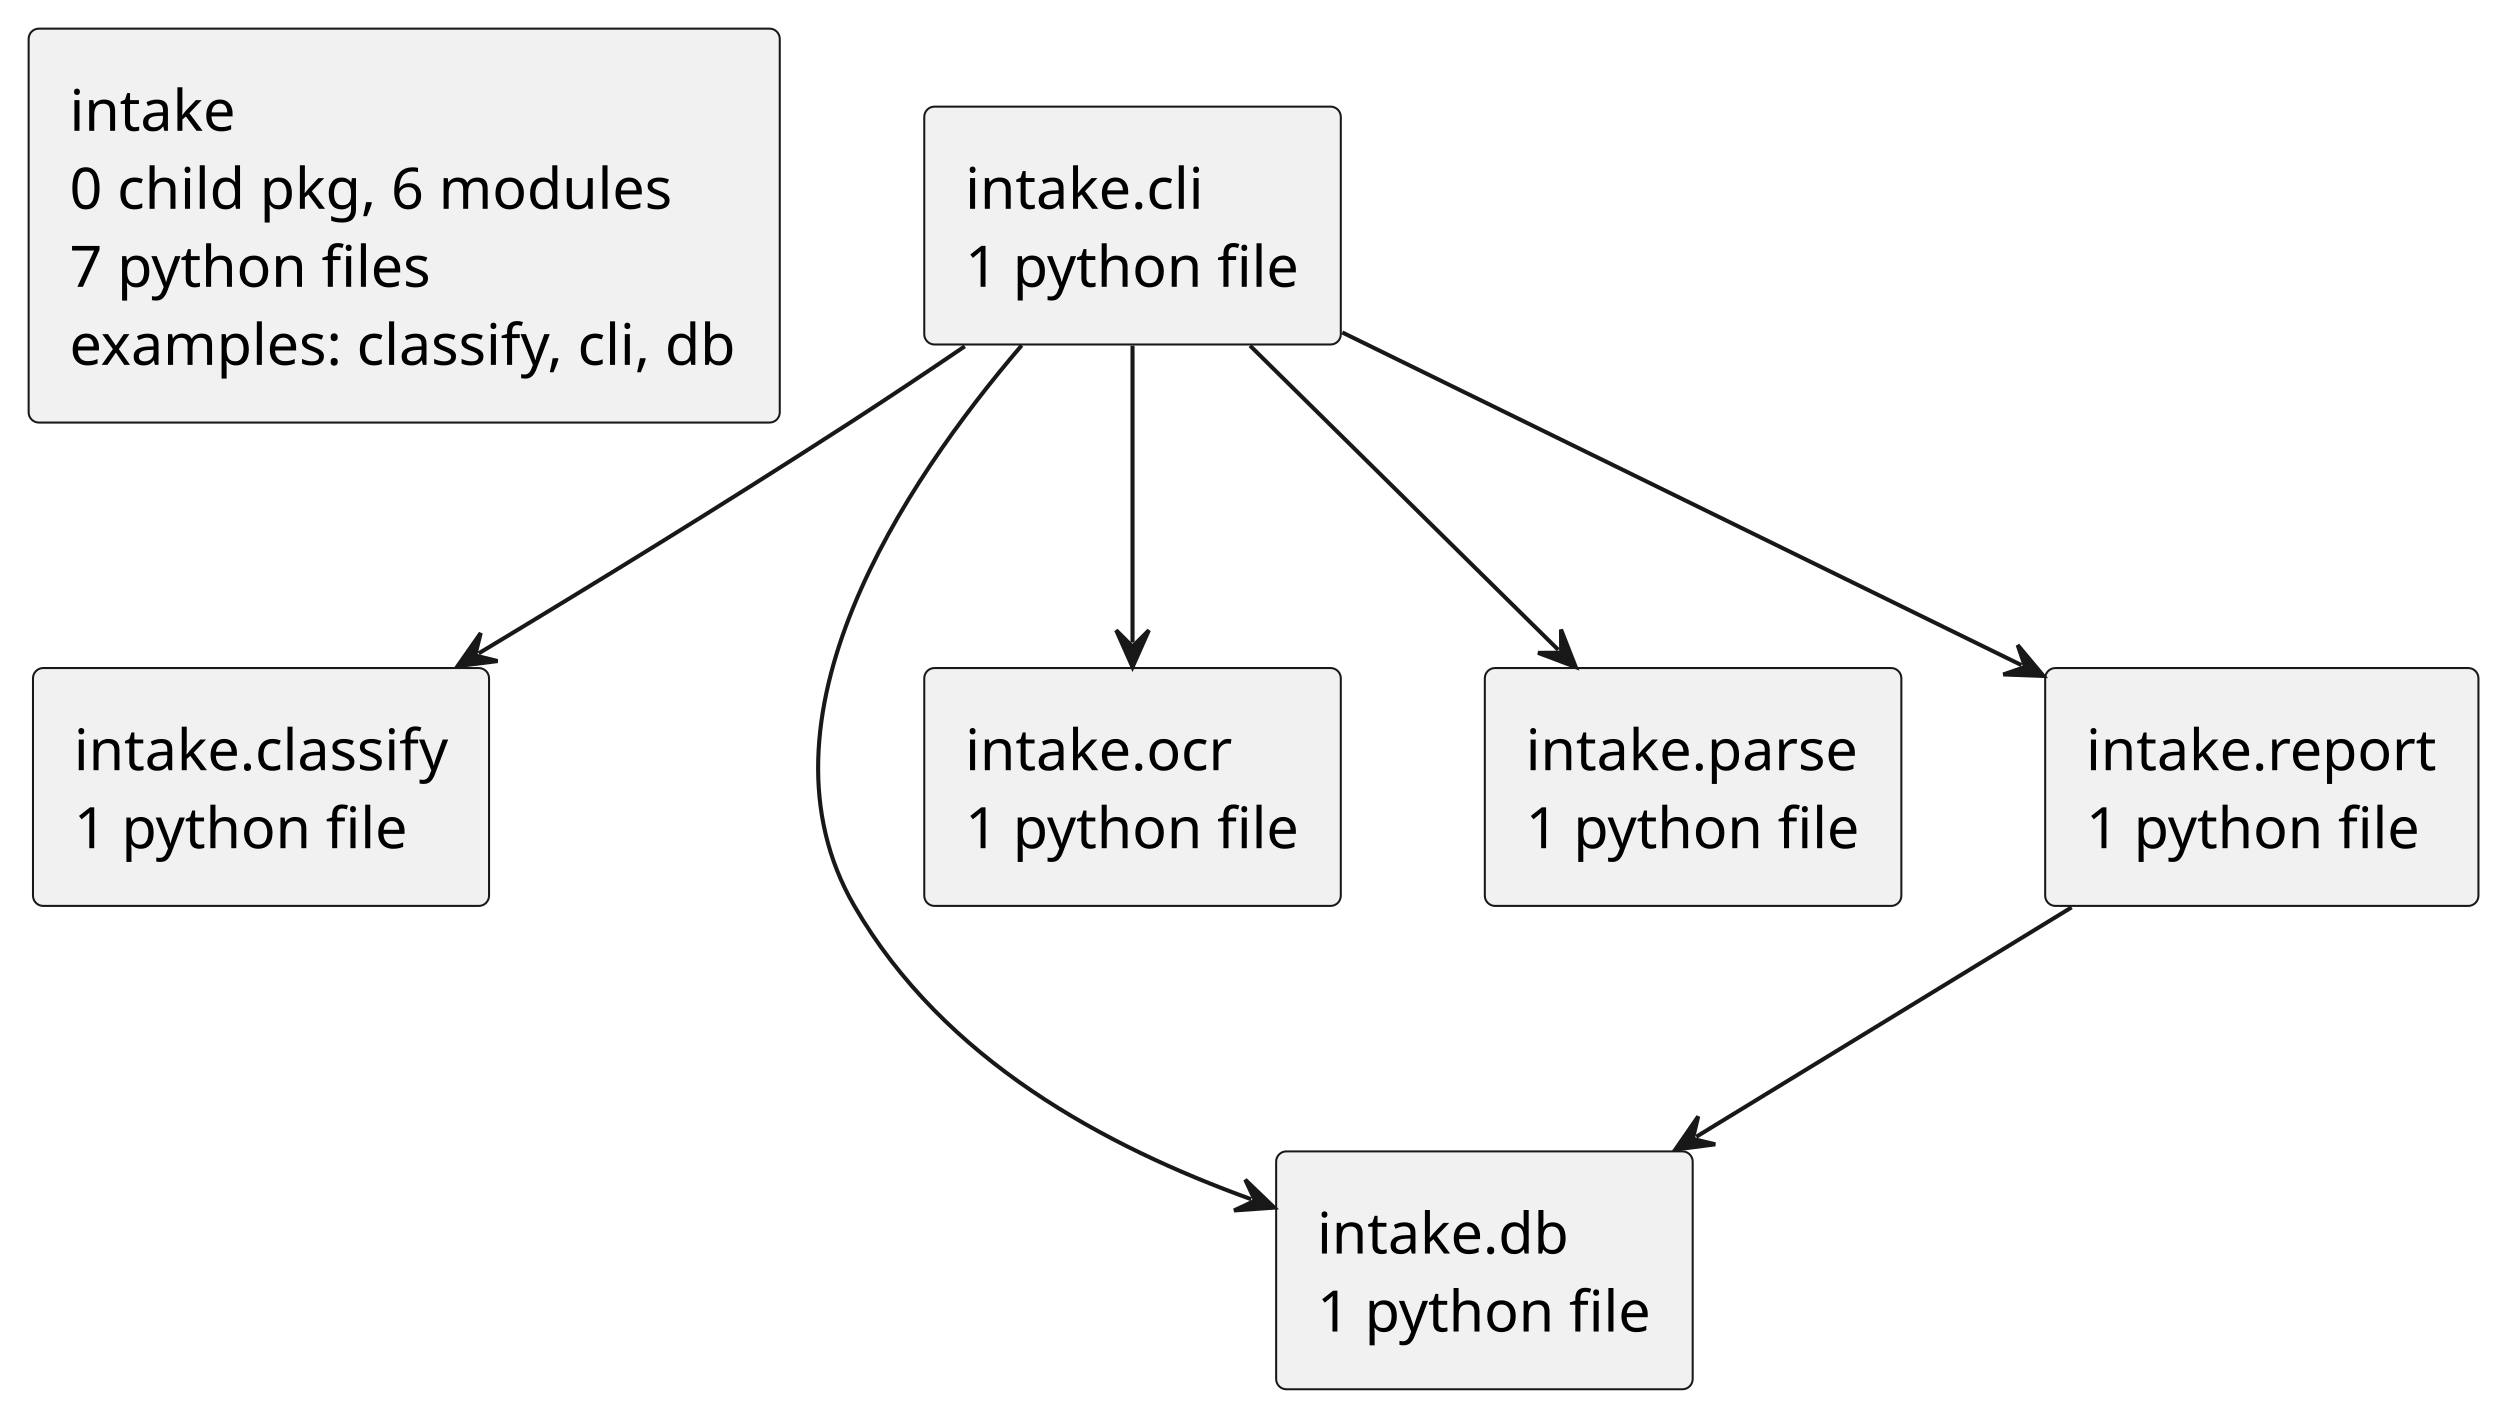
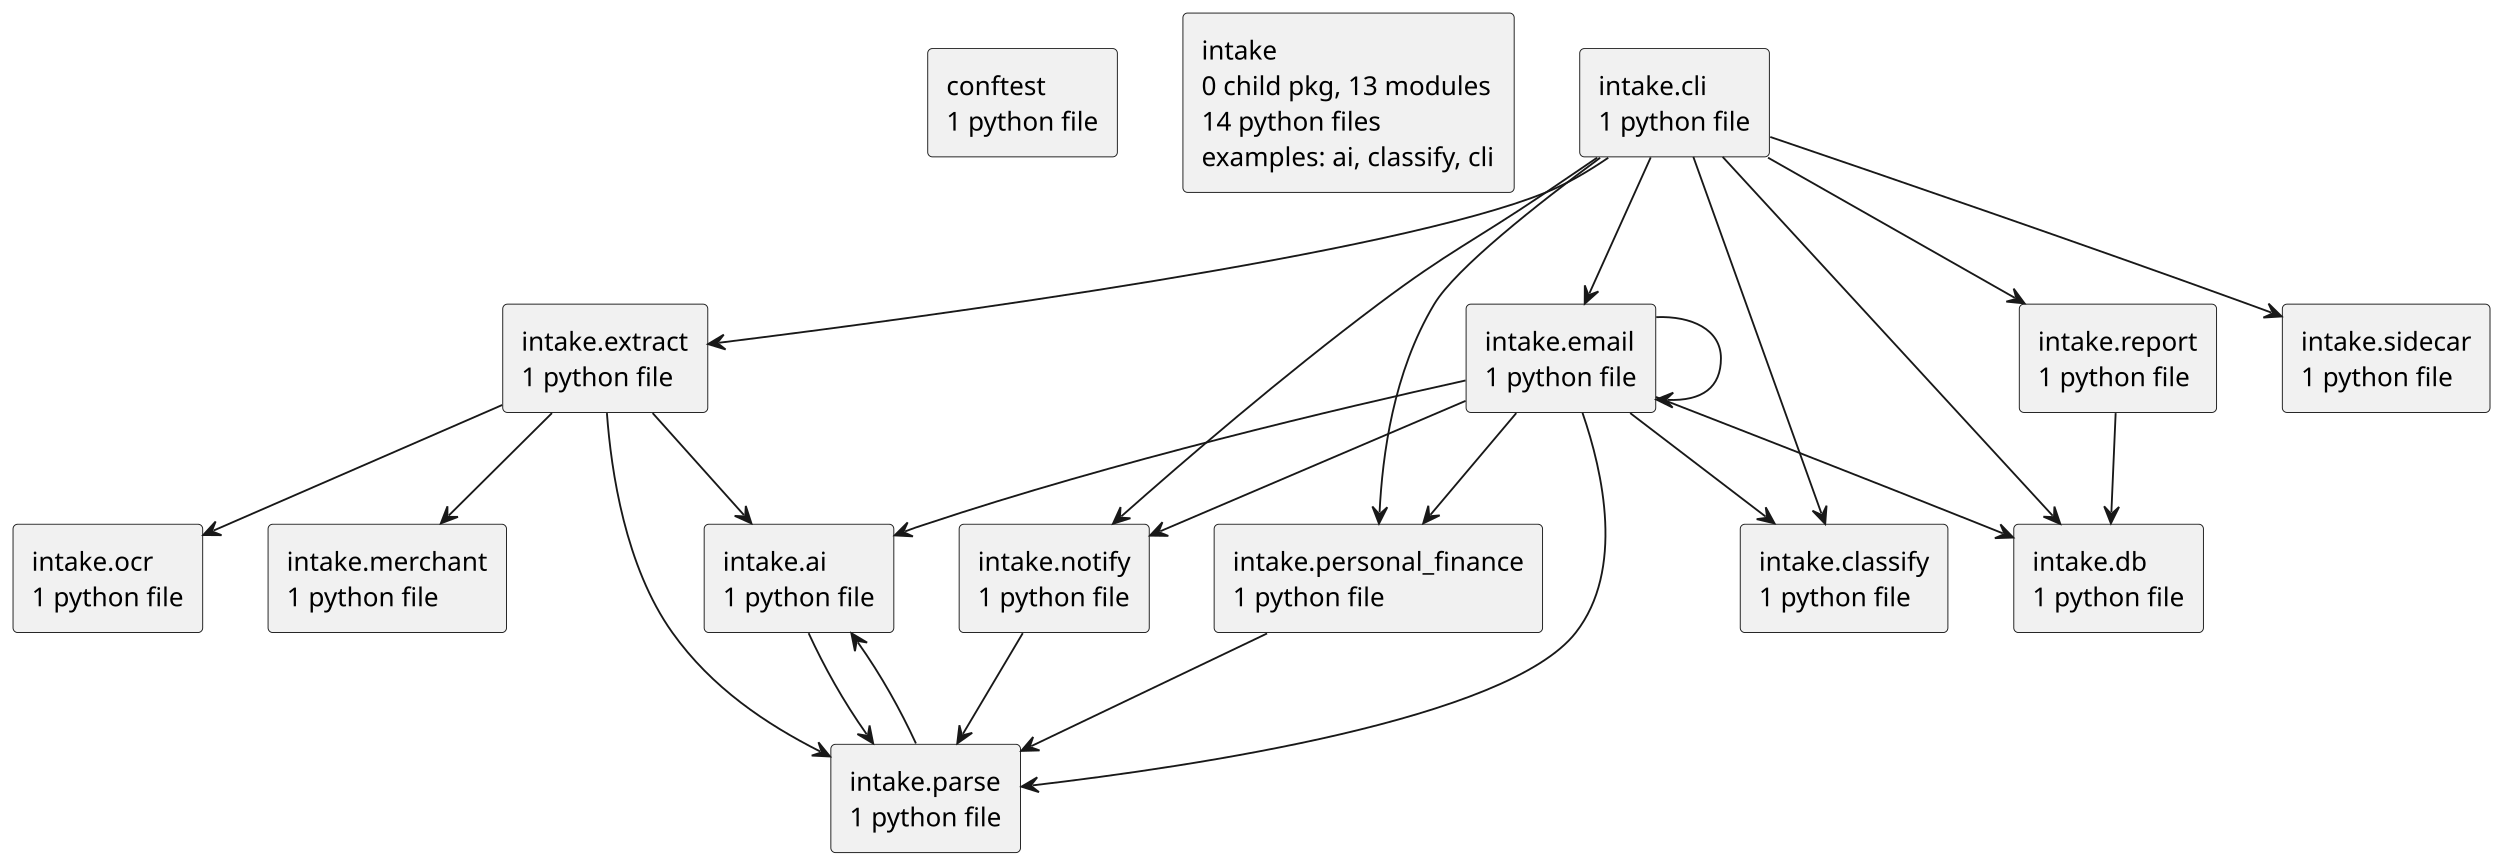
- <svg xmlns="http://www.w3.org/2000/svg" contentStyleType="text/css" data-diagram-type="DESCRIPTION" height="345px" preserveAspectRatio="none" style="width:611px;height:345px;background:#FFFFFF;" version="1.1" viewBox="0 0 611 345" width="611px" zoomAndPan="magnify">
+ <svg xmlns="http://www.w3.org/2000/svg" contentStyleType="text/css" data-diagram-type="DESCRIPTION" height="463px" preserveAspectRatio="none" style="width:1342px;height:463px;background:#FFFFFF;" version="1.1" viewBox="0 0 1342 463" width="1342px" zoomAndPan="magnify">
  <defs />
  <g>
-     <g class="entity" data-qualified-name="intake" data-source-line="4" id="ent0002">
-       <rect fill="#F1F1F1" height="96.272" rx="2.5" ry="2.5" style="stroke:#181818;stroke-width:0.5;" width="183.575" x="7" y="7" />
-       <text fill="#000000" font-family="sans-serif" font-size="14" lengthAdjust="spacing" textLength="40.544" x="17" y="31.966">intake</text>
-       <text fill="#000000" font-family="sans-serif" font-size="14" lengthAdjust="spacing" textLength="147.265" x="17" y="51.034">0 child pkg, 6 modules</text>
-       <text fill="#000000" font-family="sans-serif" font-size="14" lengthAdjust="spacing" textLength="88.508" x="17" y="70.102">7 python files</text>
-       <text fill="#000000" font-family="sans-serif" font-size="14" lengthAdjust="spacing" textLength="163.575" x="17" y="89.17">examples: classify, cli, db</text>
+     <g class="entity" data-qualified-name="conftest" data-source-line="4" id="ent0002">
+       <rect fill="#F1F1F1" height="58.136" rx="2.5" ry="2.5" style="stroke:#181818;stroke-width:0.5;" width="101.802" x="498" y="26.07" />
+       <text fill="#000000" font-family="sans-serif" font-size="14" lengthAdjust="spacing" textLength="53.368" x="508" y="51.036">conftest</text>
+       <text fill="#000000" font-family="sans-serif" font-size="14" lengthAdjust="spacing" textLength="81.802" x="508" y="70.104">1 python file</text>
    </g>
-     <g class="entity" data-qualified-name="intake.classify" data-source-line="5" id="ent0003">
-       <rect fill="#F1F1F1" height="58.136" rx="2.5" ry="2.5" style="stroke:#181818;stroke-width:0.5;" width="111.462" x="8.06" y="163.27" />
-       <text fill="#000000" font-family="sans-serif" font-size="14" lengthAdjust="spacing" textLength="91.462" x="18.06" y="188.236">intake.classify</text>
-       <text fill="#000000" font-family="sans-serif" font-size="14" lengthAdjust="spacing" textLength="81.802" x="18.06" y="207.304">1 python file</text>
+     <g class="entity" data-qualified-name="intake" data-source-line="5" id="ent0003">
+       <rect fill="#F1F1F1" height="96.272" rx="2.5" ry="2.5" style="stroke:#181818;stroke-width:0.5;" width="177.821" x="634.99" y="7" />
+       <text fill="#000000" font-family="sans-serif" font-size="14" lengthAdjust="spacing" textLength="40.544" x="644.99" y="31.966">intake</text>
+       <text fill="#000000" font-family="sans-serif" font-size="14" lengthAdjust="spacing" textLength="155.273" x="644.99" y="51.034">0 child pkg, 13 modules</text>
+       <text fill="#000000" font-family="sans-serif" font-size="14" lengthAdjust="spacing" textLength="96.516" x="644.99" y="70.102">14 python files</text>
+       <text fill="#000000" font-family="sans-serif" font-size="14" lengthAdjust="spacing" textLength="157.821" x="644.99" y="89.17">examples: ai, classify, cli</text>
    </g>
-     <g class="entity" data-qualified-name="intake.cli" data-source-line="6" id="ent0004">
-       <rect fill="#F1F1F1" height="58.136" rx="2.5" ry="2.5" style="stroke:#181818;stroke-width:0.5;" width="101.802" x="225.89" y="26.06" />
-       <text fill="#000000" font-family="sans-serif" font-size="14" lengthAdjust="spacing" textLength="58.24" x="235.89" y="51.026">intake.cli</text>
-       <text fill="#000000" font-family="sans-serif" font-size="14" lengthAdjust="spacing" textLength="81.802" x="235.89" y="70.094">1 python file</text>
+     <g class="entity" data-qualified-name="intake.ai" data-source-line="6" id="ent0004">
+       <rect fill="#F1F1F1" height="58.136" rx="2.5" ry="2.5" style="stroke:#181818;stroke-width:0.5;" width="101.802" x="378" y="281.41" />
+       <text fill="#000000" font-family="sans-serif" font-size="14" lengthAdjust="spacing" textLength="55.762" x="388" y="306.376">intake.ai</text>
+       <text fill="#000000" font-family="sans-serif" font-size="14" lengthAdjust="spacing" textLength="81.802" x="388" y="325.444">1 python file</text>
    </g>
-     <g class="entity" data-qualified-name="intake.db" data-source-line="7" id="ent0005">
-       <rect fill="#F1F1F1" height="58.136" rx="2.5" ry="2.5" style="stroke:#181818;stroke-width:0.5;" width="101.802" x="311.89" y="281.4" />
-       <text fill="#000000" font-family="sans-serif" font-size="14" lengthAdjust="spacing" textLength="61.516" x="321.89" y="306.366">intake.db</text>
-       <text fill="#000000" font-family="sans-serif" font-size="14" lengthAdjust="spacing" textLength="81.802" x="321.89" y="325.434">1 python file</text>
+     <g class="entity" data-qualified-name="intake.classify" data-source-line="7" id="ent0005">
+       <rect fill="#F1F1F1" height="58.136" rx="2.5" ry="2.5" style="stroke:#181818;stroke-width:0.5;" width="111.462" x="934.17" y="281.41" />
+       <text fill="#000000" font-family="sans-serif" font-size="14" lengthAdjust="spacing" textLength="91.462" x="944.17" y="306.376">intake.classify</text>
+       <text fill="#000000" font-family="sans-serif" font-size="14" lengthAdjust="spacing" textLength="81.802" x="944.17" y="325.444">1 python file</text>
    </g>
-     <g class="entity" data-qualified-name="intake.ocr" data-source-line="8" id="ent0006">
-       <rect fill="#F1F1F1" height="58.136" rx="2.5" ry="2.5" style="stroke:#181818;stroke-width:0.5;" width="101.802" x="225.89" y="163.27" />
-       <text fill="#000000" font-family="sans-serif" font-size="14" lengthAdjust="spacing" textLength="65.268" x="235.89" y="188.236">intake.ocr</text>
-       <text fill="#000000" font-family="sans-serif" font-size="14" lengthAdjust="spacing" textLength="81.802" x="235.89" y="207.304">1 python file</text>
+     <g class="entity" data-qualified-name="intake.cli" data-source-line="8" id="ent0006">
+       <rect fill="#F1F1F1" height="58.136" rx="2.5" ry="2.5" style="stroke:#181818;stroke-width:0.5;" width="101.802" x="848" y="26.07" />
+       <text fill="#000000" font-family="sans-serif" font-size="14" lengthAdjust="spacing" textLength="58.24" x="858" y="51.036">intake.cli</text>
+       <text fill="#000000" font-family="sans-serif" font-size="14" lengthAdjust="spacing" textLength="81.802" x="858" y="70.104">1 python file</text>
    </g>
-     <g class="entity" data-qualified-name="intake.parse" data-source-line="9" id="ent0007">
-       <rect fill="#F1F1F1" height="58.136" rx="2.5" ry="2.5" style="stroke:#181818;stroke-width:0.5;" width="101.802" x="362.89" y="163.27" />
-       <text fill="#000000" font-family="sans-serif" font-size="14" lengthAdjust="spacing" textLength="81.144" x="372.89" y="188.236">intake.parse</text>
-       <text fill="#000000" font-family="sans-serif" font-size="14" lengthAdjust="spacing" textLength="81.802" x="372.89" y="207.304">1 python file</text>
+     <g class="entity" data-qualified-name="intake.db" data-source-line="9" id="ent0007">
+       <rect fill="#F1F1F1" height="58.136" rx="2.5" ry="2.5" style="stroke:#181818;stroke-width:0.5;" width="101.802" x="1081" y="281.41" />
+       <text fill="#000000" font-family="sans-serif" font-size="14" lengthAdjust="spacing" textLength="61.516" x="1091" y="306.376">intake.db</text>
+       <text fill="#000000" font-family="sans-serif" font-size="14" lengthAdjust="spacing" textLength="81.802" x="1091" y="325.444">1 python file</text>
    </g>
-     <g class="entity" data-qualified-name="intake.report" data-source-line="10" id="ent0008">
-       <rect fill="#F1F1F1" height="58.136" rx="2.5" ry="2.5" style="stroke:#181818;stroke-width:0.5;" width="105.89" x="499.84" y="163.27" />
-       <text fill="#000000" font-family="sans-serif" font-size="14" lengthAdjust="spacing" textLength="85.89" x="509.84" y="188.236">intake.report</text>
-       <text fill="#000000" font-family="sans-serif" font-size="14" lengthAdjust="spacing" textLength="81.802" x="509.84" y="207.304">1 python file</text>
+     <g class="entity" data-qualified-name="intake.email" data-source-line="10" id="ent0008">
+       <rect fill="#F1F1F1" height="58.136" rx="2.5" ry="2.5" style="stroke:#181818;stroke-width:0.5;" width="101.802" x="787" y="163.27" />
+       <text fill="#000000" font-family="sans-serif" font-size="14" lengthAdjust="spacing" textLength="80.36" x="797" y="188.236">intake.email</text>
+       <text fill="#000000" font-family="sans-serif" font-size="14" lengthAdjust="spacing" textLength="81.802" x="797" y="207.304">1 python file</text>
    </g>
-     <g class="link" data-entity-1="ent0004" data-entity-2="ent0003" data-link-type="dependency" data-source-line="11" id="lnk9">
-       <path d="M235.79,84.64 C226.63,90.87 216.92,97.36 207.79,103.27 C176.17,123.72 145.151,142.737 116.981,159.687" fill="none" id="intake.cli-to-intake.classify" style="stroke:#181818;stroke-width:1;" />
-       <polygon fill="#181818" points="111.84,162.78,121.614,161.567,116.124,160.202,117.489,154.713,111.84,162.78" style="stroke:#181818;stroke-width:1;" />
+     <g class="entity" data-qualified-name="intake.extract" data-source-line="11" id="ent0009">
+       <rect fill="#F1F1F1" height="58.136" rx="2.5" ry="2.5" style="stroke:#181818;stroke-width:0.5;" width="110.062" x="269.87" y="163.27" />
+       <text fill="#000000" font-family="sans-serif" font-size="14" lengthAdjust="spacing" textLength="90.062" x="279.87" y="188.236">intake.extract</text>
+       <text fill="#000000" font-family="sans-serif" font-size="14" lengthAdjust="spacing" textLength="81.802" x="279.87" y="207.304">1 python file</text>
    </g>
-     <g class="link" data-entity-1="ent0004" data-entity-2="ent0005" data-link-type="dependency" data-source-line="12" id="lnk10">
-       <path d="M249.7,84.41 C220.76,118.21 182.4,175.91 208.79,221.4 C230.73,259.23 270.079,280.144 305.789,293.094" fill="none" id="intake.cli-to-intake.db" style="stroke:#181818;stroke-width:1;" />
-       <polygon fill="#181818" points="311.43,295.14,304.333,288.311,306.729,293.435,301.606,295.832,311.43,295.14" style="stroke:#181818;stroke-width:1;" />
+     <g class="entity" data-qualified-name="intake.merchant" data-source-line="12" id="ent0010">
+       <rect fill="#F1F1F1" height="58.136" rx="2.5" ry="2.5" style="stroke:#181818;stroke-width:0.5;" width="127.996" x="143.9" y="281.41" />
+       <text fill="#000000" font-family="sans-serif" font-size="14" lengthAdjust="spacing" textLength="107.996" x="153.9" y="306.376">intake.merchant</text>
+       <text fill="#000000" font-family="sans-serif" font-size="14" lengthAdjust="spacing" textLength="81.802" x="153.9" y="325.444">1 python file</text>
    </g>
-     <g class="link" data-entity-1="ent0004" data-entity-2="ent0006" data-link-type="dependency" data-source-line="13" id="lnk11">
-       <path d="M276.79,84.48 C276.79,107.55 276.79,133.97 276.79,157.03" fill="none" id="intake.cli-to-intake.ocr" style="stroke:#181818;stroke-width:1;" />
-       <polygon fill="#181818" points="276.79,163.03,280.79,154.03,276.79,158.03,272.79,154.03,276.79,163.03" style="stroke:#181818;stroke-width:1;" />
+     <g class="entity" data-qualified-name="intake.notify" data-source-line="13" id="ent0011">
+       <rect fill="#F1F1F1" height="58.136" rx="2.5" ry="2.5" style="stroke:#181818;stroke-width:0.5;" width="102.04" x="514.88" y="281.41" />
+       <text fill="#000000" font-family="sans-serif" font-size="14" lengthAdjust="spacing" textLength="82.04" x="524.88" y="306.376">intake.notify</text>
+       <text fill="#000000" font-family="sans-serif" font-size="14" lengthAdjust="spacing" textLength="81.802" x="524.88" y="325.444">1 python file</text>
    </g>
-     <g class="link" data-entity-1="ent0004" data-entity-2="ent0007" data-link-type="dependency" data-source-line="14" id="lnk12">
-       <path d="M305.51,84.48 C328.89,107.55 357.458,135.757 380.838,158.817" fill="none" id="intake.cli-to-intake.parse" style="stroke:#181818;stroke-width:1;" />
-       <polygon fill="#181818" points="385.11,163.03,381.511,153.862,381.55,159.519,375.894,159.558,385.11,163.03" style="stroke:#181818;stroke-width:1;" />
+     <g class="entity" data-qualified-name="intake.ocr" data-source-line="14" id="ent0012">
+       <rect fill="#F1F1F1" height="58.136" rx="2.5" ry="2.5" style="stroke:#181818;stroke-width:0.5;" width="101.802" x="7" y="281.41" />
+       <text fill="#000000" font-family="sans-serif" font-size="14" lengthAdjust="spacing" textLength="65.268" x="17" y="306.376">intake.ocr</text>
+       <text fill="#000000" font-family="sans-serif" font-size="14" lengthAdjust="spacing" textLength="81.802" x="17" y="325.444">1 python file</text>
    </g>
-     <g class="link" data-entity-1="ent0004" data-entity-2="ent0008" data-link-type="dependency" data-source-line="15" id="lnk13">
-       <path d="M328.05,81.25 C376.85,105.15 444.582,138.331 494.052,162.561" fill="none" id="intake.cli-to-intake.report" style="stroke:#181818;stroke-width:1;" />
-       <polygon fill="#181818" points="499.44,165.2,493.117,157.649,494.95,163.001,489.598,164.833,499.44,165.2" style="stroke:#181818;stroke-width:1;" />
+     <g class="entity" data-qualified-name="intake.parse" data-source-line="15" id="ent0013">
+       <rect fill="#F1F1F1" height="58.136" rx="2.5" ry="2.5" style="stroke:#181818;stroke-width:0.5;" width="101.802" x="446" y="399.54" />
+       <text fill="#000000" font-family="sans-serif" font-size="14" lengthAdjust="spacing" textLength="81.144" x="456" y="424.506">intake.parse</text>
+       <text fill="#000000" font-family="sans-serif" font-size="14" lengthAdjust="spacing" textLength="81.802" x="456" y="443.574">1 python file</text>
    </g>
-     <g class="link" data-entity-1="ent0008" data-entity-2="ent0005" data-link-type="dependency" data-source-line="16" id="lnk14">
-       <path d="M506.31,221.75 C476.87,239.74 444.04,259.811 414.57,277.821" fill="none" id="intake.report-to-intake.db" style="stroke:#181818;stroke-width:1;" />
-       <polygon fill="#181818" points="409.45,280.95,419.215,279.67,413.716,278.343,415.044,272.844,409.45,280.95" style="stroke:#181818;stroke-width:1;" />
+     <g class="entity" data-qualified-name="intake.personal_finance" data-source-line="16" id="ent0014">
+       <rect fill="#F1F1F1" height="58.136" rx="2.5" ry="2.5" style="stroke:#181818;stroke-width:0.5;" width="176.295" x="651.75" y="281.41" />
+       <text fill="#000000" font-family="sans-serif" font-size="14" lengthAdjust="spacing" textLength="156.295" x="661.75" y="306.376">intake.personal_finance</text>
+       <text fill="#000000" font-family="sans-serif" font-size="14" lengthAdjust="spacing" textLength="81.802" x="661.75" y="325.444">1 python file</text>
+     </g>
+     <g class="entity" data-qualified-name="intake.report" data-source-line="17" id="ent0015">
+       <rect fill="#F1F1F1" height="58.136" rx="2.5" ry="2.5" style="stroke:#181818;stroke-width:0.5;" width="105.89" x="1083.96" y="163.27" />
+       <text fill="#000000" font-family="sans-serif" font-size="14" lengthAdjust="spacing" textLength="85.89" x="1093.96" y="188.236">intake.report</text>
+       <text fill="#000000" font-family="sans-serif" font-size="14" lengthAdjust="spacing" textLength="81.802" x="1093.96" y="207.304">1 python file</text>
+     </g>
+     <g class="entity" data-qualified-name="intake.sidecar" data-source-line="18" id="ent0016">
+       <rect fill="#F1F1F1" height="58.136" rx="2.5" ry="2.5" style="stroke:#181818;stroke-width:0.5;" width="111.476" x="1225.16" y="163.27" />
+       <text fill="#000000" font-family="sans-serif" font-size="14" lengthAdjust="spacing" textLength="91.476" x="1235.16" y="188.236">intake.sidecar</text>
+       <text fill="#000000" font-family="sans-serif" font-size="14" lengthAdjust="spacing" textLength="81.802" x="1235.16" y="207.304">1 python file</text>
+     </g>
+     <g class="link" data-entity-1="ent0004" data-entity-2="ent0013" data-link-type="dependency" data-source-line="19" id="lnk17">
+       <path d="M434.07,339.89 C442.4,357.88 452.503,376.183 465.253,394.193" fill="none" id="intake.ai-to-intake.parse" style="stroke:#181818;stroke-width:1;" />
+       <polygon fill="#181818" points="468.72,399.09,466.784,389.433,465.831,395.009,460.255,394.056,468.72,399.09" style="stroke:#181818;stroke-width:1;" />
+     </g>
+     <g class="link" data-entity-1="ent0013" data-entity-2="ent0004" data-link-type="dependency" data-source-line="40" id="lnk38">
+       <path d="M491.68,399.09 C483.33,381.08 473.219,362.775 460.469,344.785" fill="none" id="intake.parse-to-intake.ai" style="stroke:#181818;stroke-width:1;" />
+       <polygon fill="#181818" points="457,339.89,458.941,349.546,459.891,343.969,465.468,344.92,457,339.89" style="stroke:#181818;stroke-width:1;" />
+     </g>
+     <g class="link" data-entity-1="ent0006" data-entity-2="ent0005" data-link-type="dependency" data-source-line="20" id="lnk18">
+       <path d="M908.99,84.22 C926.48,132.91 960.222,226.843 977.742,275.623" fill="none" id="intake.cli-to-intake.classify" style="stroke:#181818;stroke-width:1;" />
+       <polygon fill="#181818" points="979.77,281.27,980.492,271.448,978.08,276.564,972.963,274.152,979.77,281.27" style="stroke:#181818;stroke-width:1;" />
+     </g>
+     <g class="link" data-entity-1="ent0006" data-entity-2="ent0007" data-link-type="dependency" data-source-line="21" id="lnk19">
+       <path d="M924.73,84.22 C969.51,132.91 1057.028,228.074 1101.898,276.854" fill="none" id="intake.cli-to-intake.db" style="stroke:#181818;stroke-width:1;" />
+       <polygon fill="#181818" points="1105.96,281.27,1102.811,271.938,1102.575,277.59,1096.923,277.354,1105.96,281.27" style="stroke:#181818;stroke-width:1;" />
+     </g>
+     <g class="link" data-entity-1="ent0006" data-entity-2="ent0008" data-link-type="dependency" data-source-line="22" id="lnk20">
+       <path d="M886.11,84.48 C875.7,107.56 863.549,134.501 853.139,157.561" fill="none" id="intake.cli-to-intake.email" style="stroke:#181818;stroke-width:1;" />
+       <polygon fill="#181818" points="850.67,163.03,858.019,156.473,852.727,158.473,850.727,153.181,850.67,163.03" style="stroke:#181818;stroke-width:1;" />
+     </g>
+     <g class="link" data-entity-1="ent0006" data-entity-2="ent0009" data-link-type="dependency" data-source-line="23" id="lnk21">
+       <path d="M863.32,84.67 C853.04,91.71 841.46,98.58 829.9,103.27 C748.69,136.27 499.374,169.9 386.024,183.98" fill="none" id="intake.cli-to-intake.extract" style="stroke:#181818;stroke-width:1;" />
+       <polygon fill="#181818" points="380.07,184.72,389.494,187.58,385.032,184.104,388.508,179.641,380.07,184.72" style="stroke:#181818;stroke-width:1;" />
+     </g>
+     <g class="link" data-entity-1="ent0006" data-entity-2="ent0011" data-link-type="dependency" data-source-line="24" id="lnk22">
+       <path d="M857.36,84.63 C848.32,90.8 838.8,97.27 829.9,103.27 C790.05,130.16 778.36,134.43 739.9,163.27 C688.29,201.97 636.123,246.903 601.913,277.183" fill="none" id="intake.cli-to-intake.notify" style="stroke:#181818;stroke-width:1;" />
+       <polygon fill="#181818" points="597.42,281.16,606.81,278.19,601.164,277.846,601.508,272.2,597.42,281.16" style="stroke:#181818;stroke-width:1;" />
+     </g>
+     <g class="link" data-entity-1="ent0006" data-entity-2="ent0014" data-link-type="dependency" data-source-line="25" id="lnk23">
+       <path d="M858.95,84.69 C825.48,109.41 781.39,144.11 769.9,163.27 C747.92,199.94 742.113,244.088 740.543,275.098" fill="none" id="intake.cli-to-intake.personal_finance" style="stroke:#181818;stroke-width:1;" />
+       <polygon fill="#181818" points="740.24,281.09,744.69,272.304,740.493,276.096,736.7,271.899,740.24,281.09" style="stroke:#181818;stroke-width:1;" />
+     </g>
+     <g class="link" data-entity-1="ent0006" data-entity-2="ent0015" data-link-type="dependency" data-source-line="26" id="lnk24">
+       <path d="M949.08,84.64 C989.59,107.65 1041.083,136.906 1081.573,159.906" fill="none" id="intake.cli-to-intake.report" style="stroke:#181818;stroke-width:1;" />
+       <polygon fill="#181818" points="1086.79,162.87,1080.94,154.947,1082.443,160.4,1076.989,161.903,1086.79,162.87" style="stroke:#181818;stroke-width:1;" />
+     </g>
+     <g class="link" data-entity-1="ent0006" data-entity-2="ent0016" data-link-type="dependency" data-source-line="27" id="lnk25">
+       <path d="M950.28,73.52 C1011.55,94.37 1116.98,130.59 1206.9,163.27 C1212.71,165.38 1213.149,165.523 1219.179,167.773" fill="none" id="intake.cli-to-intake.sidecar" style="stroke:#181818;stroke-width:1;" />
+       <polygon fill="#181818" points="1224.8,169.87,1217.766,162.976,1220.116,168.122,1214.969,170.471,1224.8,169.87" style="stroke:#181818;stroke-width:1;" />
+     </g>
+     <g class="link" data-entity-1="ent0008" data-entity-2="ent0004" data-link-type="dependency" data-source-line="28" id="lnk26">
+       <path d="M786.71,204.23 C719.43,219.07 597.96,247.68 496.9,281.41 C491.45,283.23 491.412,283.122 485.832,285.262" fill="none" id="intake.email-to-intake.ai" style="stroke:#181818;stroke-width:1;" />
+       <polygon fill="#181818" points="480.23,287.41,490.065,287.922,484.899,285.62,487.201,280.452,480.23,287.41" style="stroke:#181818;stroke-width:1;" />
+     </g>
+     <g class="link" data-entity-1="ent0008" data-entity-2="ent0005" data-link-type="dependency" data-source-line="29" id="lnk27">
+       <path d="M875.08,221.75 C898.64,239.75 924.223,259.297 947.803,277.317" fill="none" id="intake.email-to-intake.classify" style="stroke:#181818;stroke-width:1;" />
+       <polygon fill="#181818" points="952.57,280.96,947.848,272.317,948.597,277.924,942.99,278.673,952.57,280.96" style="stroke:#181818;stroke-width:1;" />
+     </g>
+     <g class="link" data-entity-1="ent0008" data-entity-2="ent0007" data-link-type="dependency" data-source-line="30" id="lnk28">
+       <path d="M888.91,213.09 C934.57,230.81 1003.29,257.62 1062.9,281.41 C1068.67,283.71 1069.14,283.875 1075.13,286.305" fill="none" id="intake.email-to-intake.db" style="stroke:#181818;stroke-width:1;" />
+       <polygon fill="#181818" points="1080.69,288.56,1073.854,281.47,1076.057,286.68,1070.847,288.883,1080.69,288.56" style="stroke:#181818;stroke-width:1;" />
+     </g>
+     <g class="link" data-entity-1="ent0008" data-entity-2="ent0008" data-link-type="dependency" data-source-line="31" id="lnk29">
+       <path d="M889.05,170.24 C908.11,169.51 923.8,176.88 923.8,192.34 C923.8,207.8 914.106,215.4 895.046,214.67" fill="none" id="intake.email-to-intake.email" style="stroke:#181818;stroke-width:1;" />
+       <polygon fill="#181818" points="889.05,214.44,897.89,218.781,894.046,214.631,898.197,210.787,889.05,214.44" style="stroke:#181818;stroke-width:1;" />
+     </g>
+     <g class="link" data-entity-1="ent0008" data-entity-2="ent0011" data-link-type="dependency" data-source-line="32" id="lnk30">
+       <path d="M786.74,215.18 C738.26,235.88 671.368,264.444 622.808,285.174" fill="none" id="intake.email-to-intake.notify" style="stroke:#181818;stroke-width:1;" />
+       <polygon fill="#181818" points="617.29,287.53,627.138,287.675,621.889,285.567,623.997,280.318,617.29,287.53" style="stroke:#181818;stroke-width:1;" />
+     </g>
+     <g class="link" data-entity-1="ent0008" data-entity-2="ent0013" data-link-type="dependency" data-source-line="33" id="lnk31">
+       <path d="M849.49,221.64 C860.57,253.73 872.07,305.95 845.9,339.54 C809.56,386.19 642.179,411.303 554.259,421.592" fill="none" id="intake.email-to-intake.parse" style="stroke:#181818;stroke-width:1;" />
+       <polygon fill="#181818" points="548.3,422.29,557.704,425.217,553.266,421.709,556.774,417.271,548.3,422.29" style="stroke:#181818;stroke-width:1;" />
+     </g>
+     <g class="link" data-entity-1="ent0008" data-entity-2="ent0014" data-link-type="dependency" data-source-line="34" id="lnk32">
+       <path d="M813.93,221.75 C798.74,239.75 783.039,258.354 767.839,276.374" fill="none" id="intake.email-to-intake.personal_finance" style="stroke:#181818;stroke-width:1;" />
+       <polygon fill="#181818" points="763.97,280.96,772.83,276.66,767.194,277.138,766.715,271.502,763.97,280.96" style="stroke:#181818;stroke-width:1;" />
+     </g>
+     <g class="link" data-entity-1="ent0009" data-entity-2="ent0004" data-link-type="dependency" data-source-line="35" id="lnk33">
+       <path d="M350.34,221.75 C366.46,239.75 383.228,258.469 399.358,276.489" fill="none" id="intake.extract-to-intake.ai" style="stroke:#181818;stroke-width:1;" />
+       <polygon fill="#181818" points="403.36,280.96,400.338,271.586,400.025,277.235,394.377,276.922,403.36,280.96" style="stroke:#181818;stroke-width:1;" />
+     </g>
+     <g class="link" data-entity-1="ent0009" data-entity-2="ent0010" data-link-type="dependency" data-source-line="36" id="lnk34">
+       <path d="M296.28,221.75 C278.15,239.75 259.038,258.713 240.888,276.733" fill="none" id="intake.extract-to-intake.merchant" style="stroke:#181818;stroke-width:1;" />
+       <polygon fill="#181818" points="236.63,280.96,245.835,277.457,240.178,277.437,240.198,271.78,236.63,280.96" style="stroke:#181818;stroke-width:1;" />
+     </g>
+     <g class="link" data-entity-1="ent0009" data-entity-2="ent0012" data-link-type="dependency" data-source-line="37" id="lnk35">
+       <path d="M269.58,217.4 C222.38,237.93 160.552,264.827 114.582,284.817" fill="none" id="intake.extract-to-intake.ocr" style="stroke:#181818;stroke-width:1;" />
+       <polygon fill="#181818" points="109.08,287.21,118.928,287.289,113.665,285.216,115.738,279.953,109.08,287.21" style="stroke:#181818;stroke-width:1;" />
+     </g>
+     <g class="link" data-entity-1="ent0009" data-entity-2="ent0013" data-link-type="dependency" data-source-line="38" id="lnk36">
+       <path d="M325.79,221.74 C328.07,253.22 335.73,304.2 360.9,339.54 C382.03,369.22 411.227,388.699 440.217,403.379" fill="none" id="intake.extract-to-intake.parse" style="stroke:#181818;stroke-width:1;" />
+       <polygon fill="#181818" points="445.57,406.09,439.348,398.456,441.109,403.831,435.734,405.593,445.57,406.09" style="stroke:#181818;stroke-width:1;" />
+     </g>
+     <g class="link" data-entity-1="ent0011" data-entity-2="ent0013" data-link-type="dependency" data-source-line="39" id="lnk37">
+       <path d="M549.02,339.89 C538.33,357.88 527.615,375.922 516.915,393.932" fill="none" id="intake.notify-to-intake.parse" style="stroke:#181818;stroke-width:1;" />
+       <polygon fill="#181818" points="513.85,399.09,521.886,393.396,516.404,394.791,515.008,389.31,513.85,399.09" style="stroke:#181818;stroke-width:1;" />
+     </g>
+     <g class="link" data-entity-1="ent0014" data-entity-2="ent0013" data-link-type="dependency" data-source-line="41" id="lnk39">
+       <path d="M680.15,340.04 C639.67,359.38 592.163,382.083 553.603,400.513" fill="none" id="intake.personal_finance-to-intake.parse" style="stroke:#181818;stroke-width:1;" />
+       <polygon fill="#181818" points="548.19,403.1,558.035,402.828,552.701,400.944,554.585,395.61,548.19,403.1" style="stroke:#181818;stroke-width:1;" />
+     </g>
+     <g class="link" data-entity-1="ent0015" data-entity-2="ent0007" data-link-type="dependency" data-source-line="42" id="lnk40">
+       <path d="M1135.68,221.75 C1134.9,239.75 1134.156,256.945 1133.386,274.966" fill="none" id="intake.report-to-intake.db" style="stroke:#181818;stroke-width:1;" />
+       <polygon fill="#181818" points="1133.13,280.96,1137.511,272.139,1133.343,275.965,1129.518,271.797,1133.13,280.96" style="stroke:#181818;stroke-width:1;" />
    </g>
  </g>
</svg>
